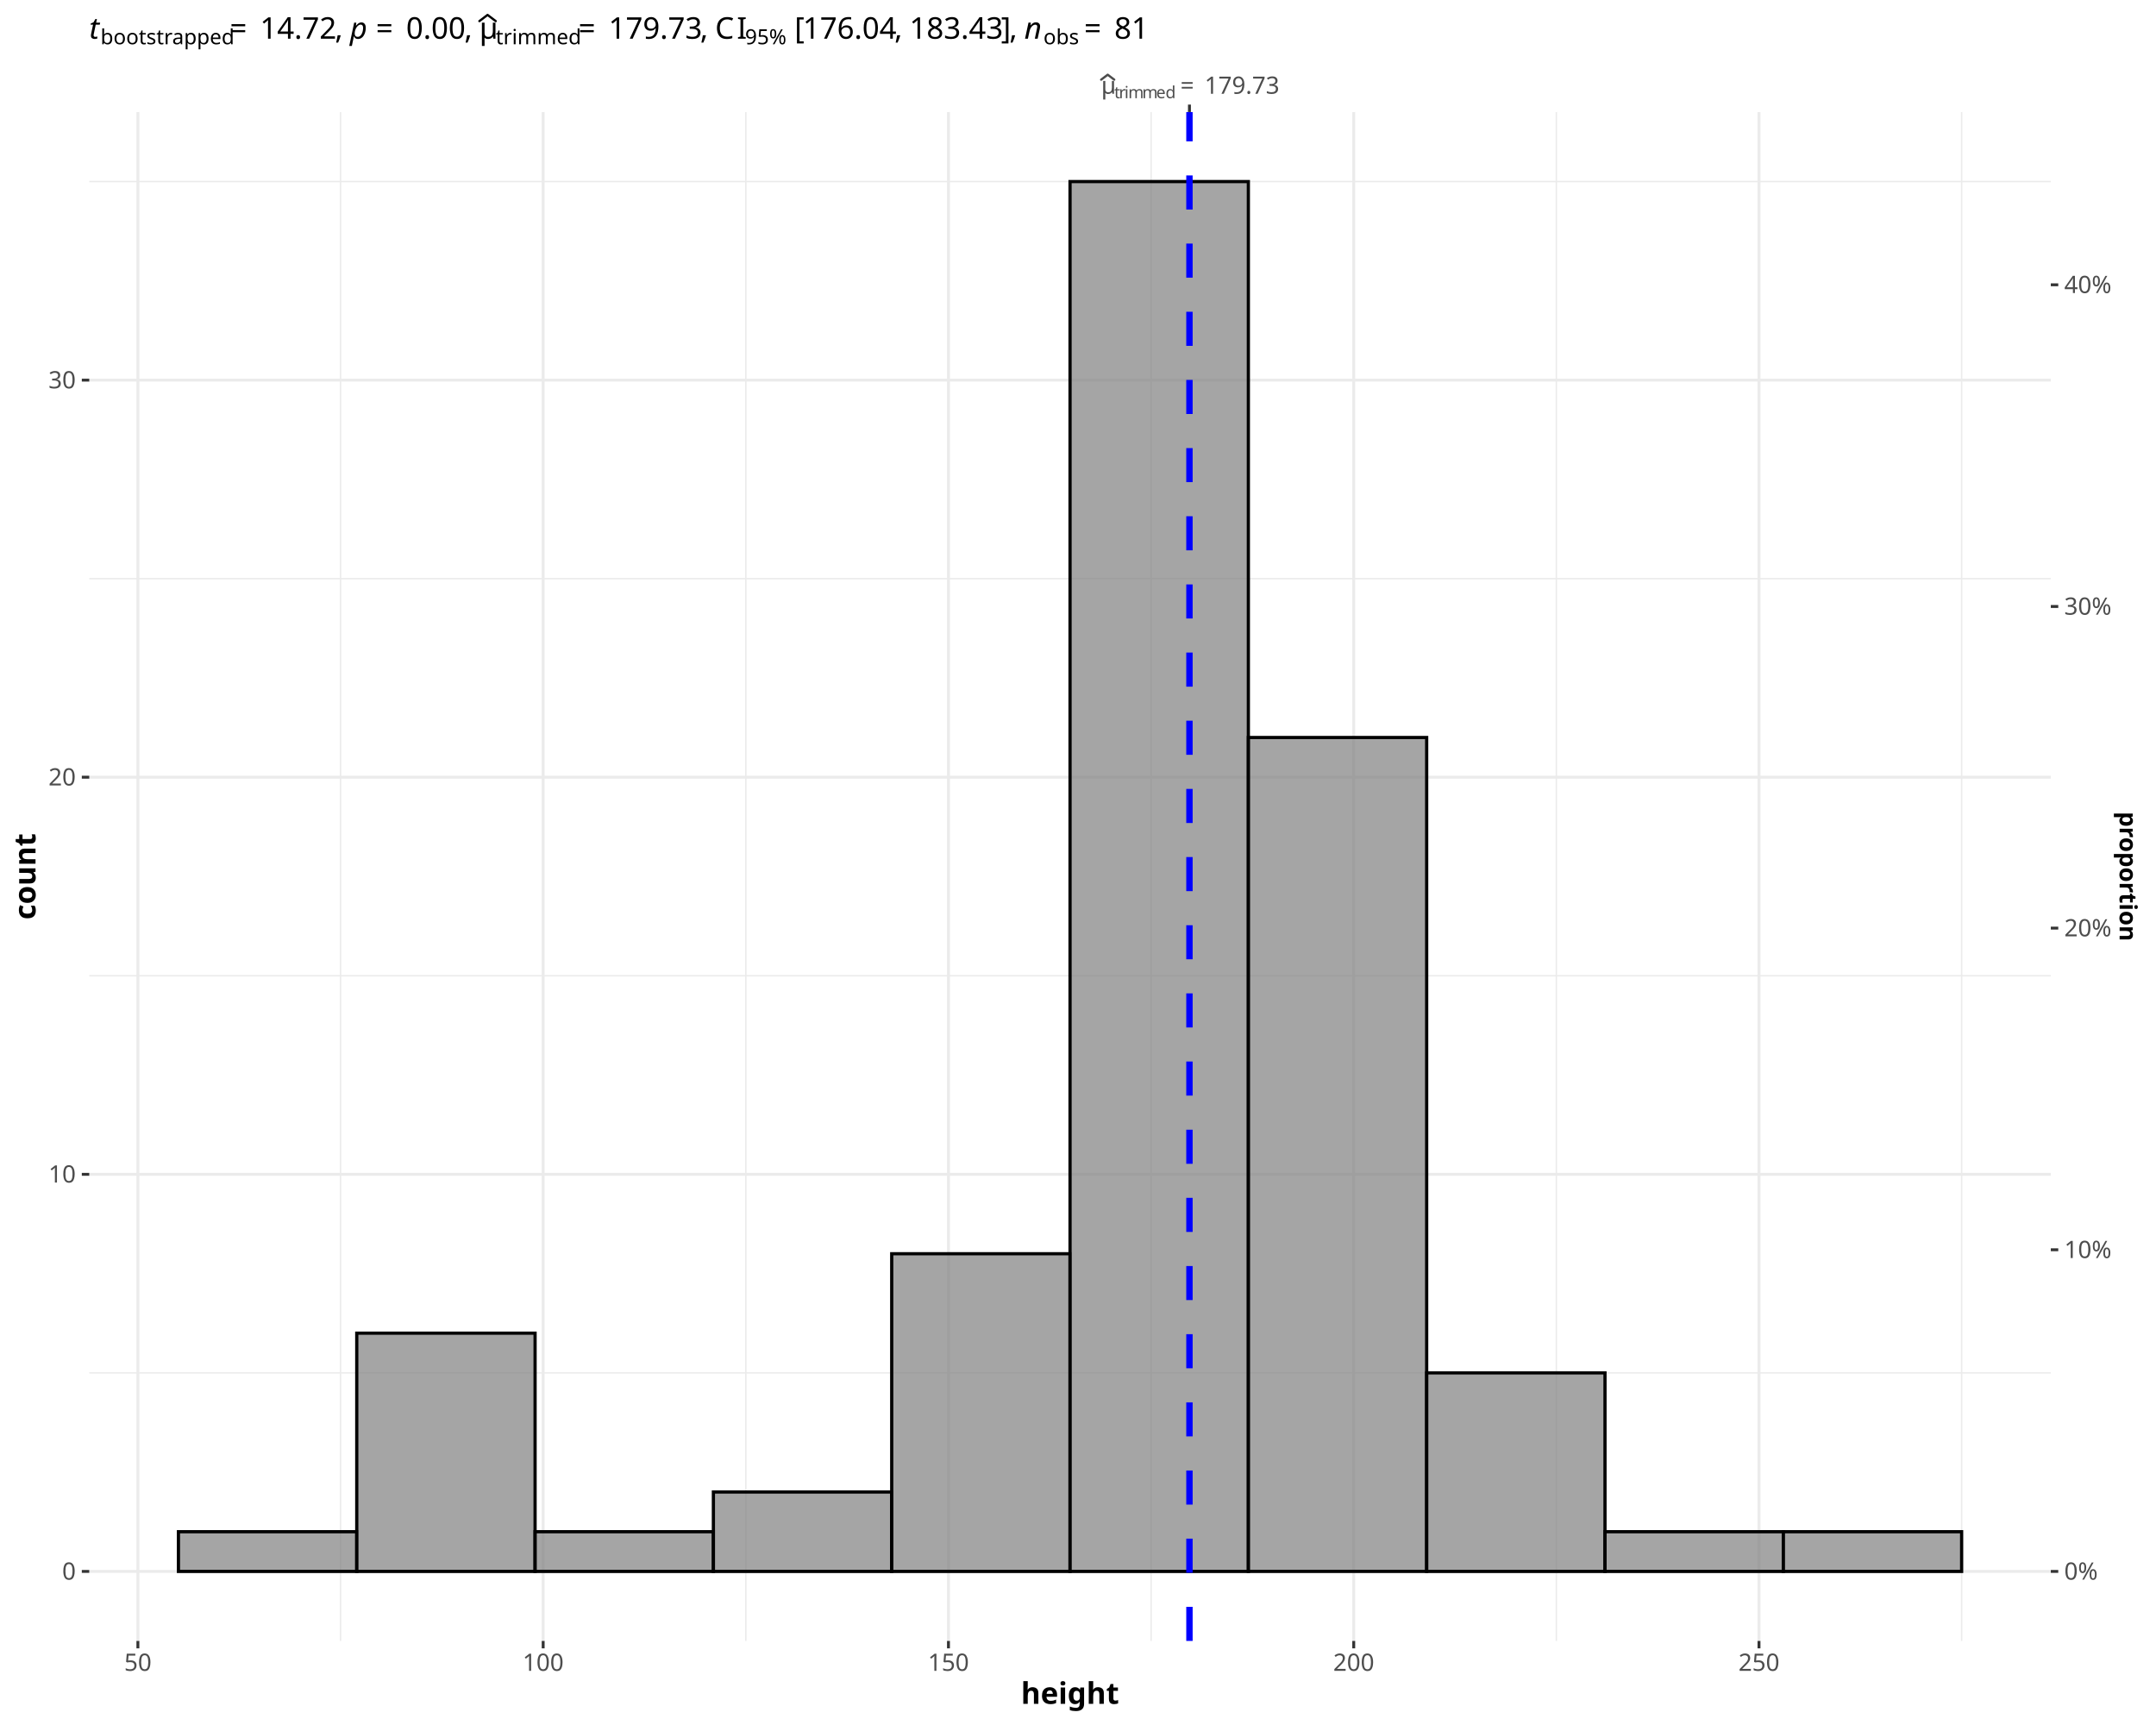
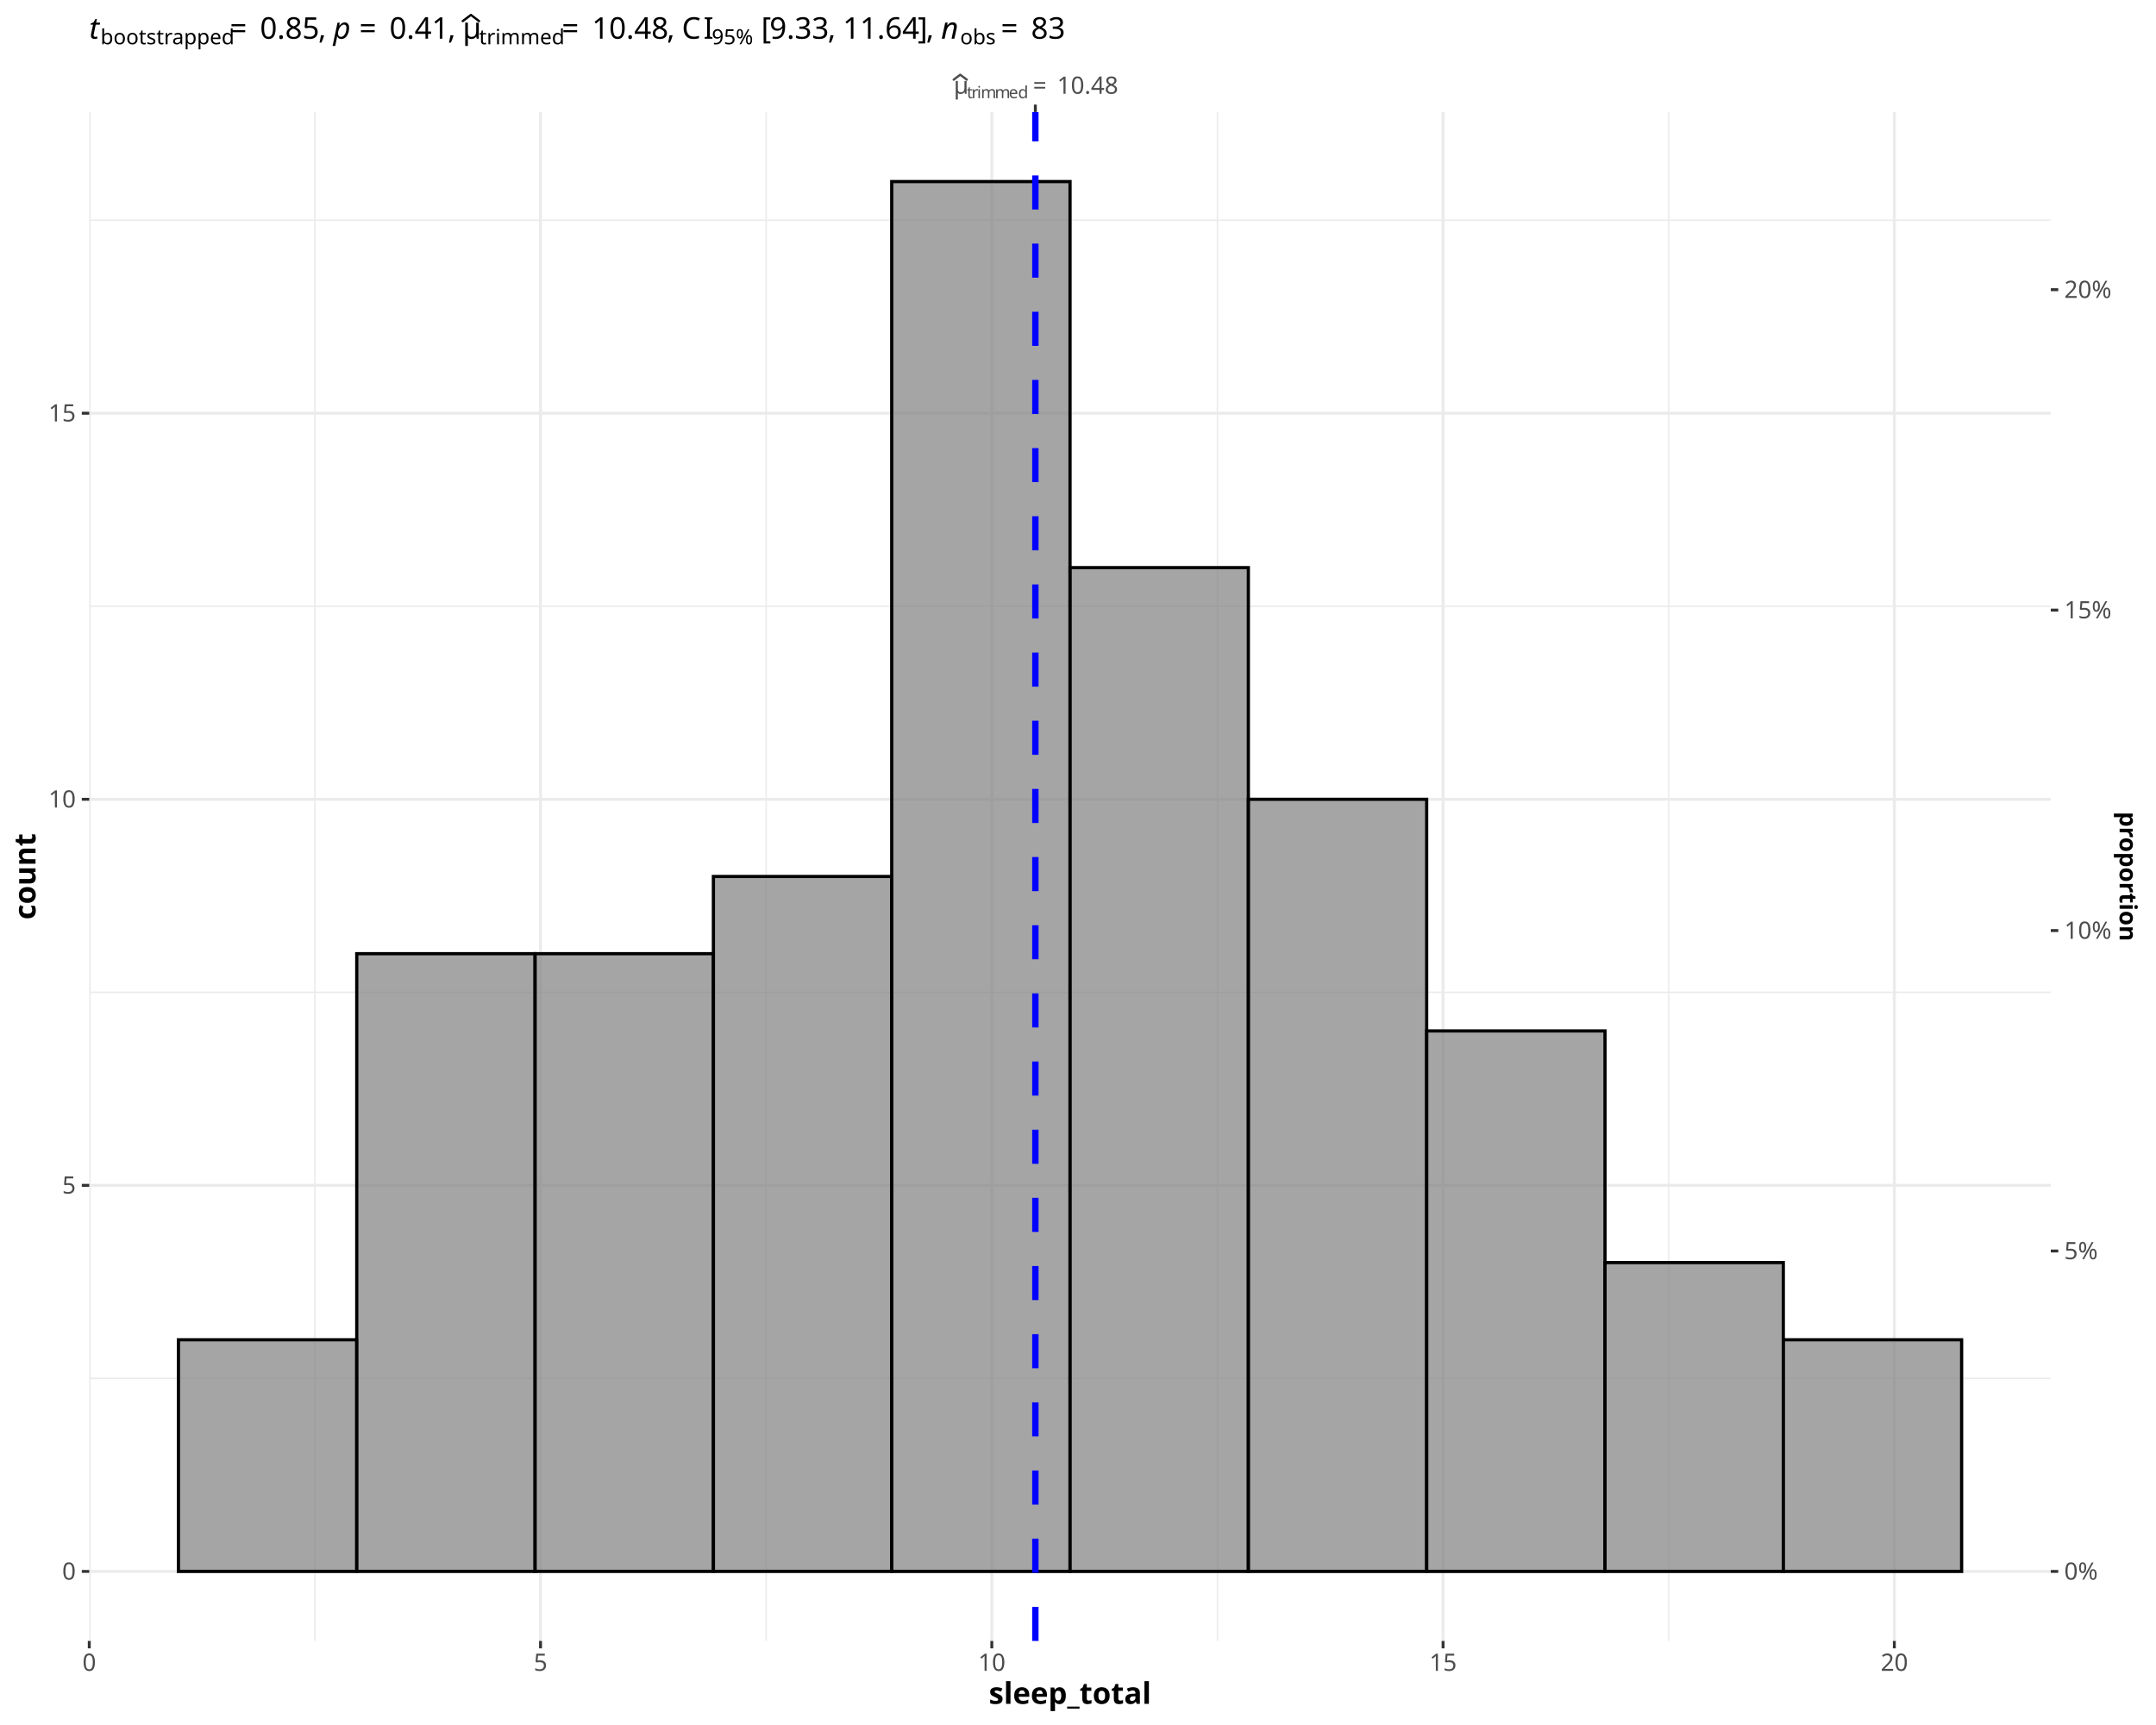
<svg xmlns="http://www.w3.org/2000/svg" class="svglite" data-engine-version="2.0" width="720.00pt" height="576.00pt" viewBox="0 0 720.00 576.00">
  <defs>
    <style type="text/css">
    .svglite line, .svglite polyline, .svglite polygon, .svglite path, .svglite rect, .svglite circle {
      fill: none;
      stroke: #000000;
      stroke-linecap: round;
      stroke-linejoin: round;
      stroke-miterlimit: 10.00;
    }
  </style>
  </defs>
  <rect width="100%" height="100%" style="stroke: none; fill: #FFFFFF;" />
  <defs>
    <clipPath id="cpMC4wMHw3MjAuMDB8MC4wMHw1NzYuMDA=">
      <rect x="0.00" y="0.00" width="720.00" height="576.00" />
    </clipPath>
  </defs>
  <g clip-path="url(#cpMC4wMHw3MjAuMDB8MC4wMHw1NzYuMDA=)">
    <rect x="0" y="0.00" width="720.00" height="576.00" style="stroke-width: 0.97; stroke: #FFFFFF; fill: #FFFFFF;" />
  </g>
  <defs>
    <clipPath id="cpMjkuODF8Njg0Ljg3fDM3LjQyfDU0Ny45Mg==">
      <rect x="29.81" y="37.42" width="655.05" height="510.50" />
    </clipPath>
  </defs>
  <g clip-path="url(#cpMjkuODF8Njg0Ljg3fDM3LjQyfDU0Ny45Mg==)">
    <rect x="29.81" y="37.42" width="655.05" height="510.50" style="stroke-width: 0.97; stroke: none; fill: #FFFFFF;" />
-     <polyline points="29.81,458.42 684.87,458.42 " style="stroke-width: 0.48; stroke: #EBEBEB; stroke-linecap: butt;" />
-     <polyline points="29.81,325.82 684.87,325.82 " style="stroke-width: 0.48; stroke: #EBEBEB; stroke-linecap: butt;" />
-     <polyline points="29.81,193.22 684.87,193.22 " style="stroke-width: 0.48; stroke: #EBEBEB; stroke-linecap: butt;" />
-     <polyline points="29.81,60.63 684.87,60.63 " style="stroke-width: 0.48; stroke: #EBEBEB; stroke-linecap: butt;" />
-     <polyline points="113.72,547.92 113.72,37.42 " style="stroke-width: 0.48; stroke: #EBEBEB; stroke-linecap: butt;" />
-     <polyline points="249.07,547.92 249.07,37.42 " style="stroke-width: 0.48; stroke: #EBEBEB; stroke-linecap: butt;" />
-     <polyline points="384.41,547.92 384.41,37.42 " style="stroke-width: 0.48; stroke: #EBEBEB; stroke-linecap: butt;" />
-     <polyline points="519.75,547.92 519.75,37.42 " style="stroke-width: 0.48; stroke: #EBEBEB; stroke-linecap: butt;" />
-     <polyline points="655.09,547.92 655.09,37.42 " style="stroke-width: 0.48; stroke: #EBEBEB; stroke-linecap: butt;" />
+     <polyline points="29.81,460.26 684.87,460.26 " style="stroke-width: 0.48; stroke: #EBEBEB; stroke-linecap: butt;" />
+     <polyline points="29.81,331.35 684.87,331.35 " style="stroke-width: 0.48; stroke: #EBEBEB; stroke-linecap: butt;" />
+     <polyline points="29.81,202.43 684.87,202.43 " style="stroke-width: 0.48; stroke: #EBEBEB; stroke-linecap: butt;" />
+     <polyline points="29.81,73.52 684.87,73.52 " style="stroke-width: 0.48; stroke: #EBEBEB; stroke-linecap: butt;" />
+     <polyline points="105.16,547.92 105.16,37.42 " style="stroke-width: 0.48; stroke: #EBEBEB; stroke-linecap: butt;" />
+     <polyline points="255.87,547.92 255.87,37.42 " style="stroke-width: 0.48; stroke: #EBEBEB; stroke-linecap: butt;" />
+     <polyline points="406.57,547.92 406.57,37.42 " style="stroke-width: 0.48; stroke: #EBEBEB; stroke-linecap: butt;" />
+     <polyline points="557.27,547.92 557.27,37.42 " style="stroke-width: 0.48; stroke: #EBEBEB; stroke-linecap: butt;" />
    <polyline points="29.81,524.72 684.87,524.72 " style="stroke-width: 0.97; stroke: #EBEBEB; stroke-linecap: butt;" />
-     <polyline points="29.81,392.12 684.87,392.12 " style="stroke-width: 0.97; stroke: #EBEBEB; stroke-linecap: butt;" />
-     <polyline points="29.81,259.52 684.87,259.52 " style="stroke-width: 0.97; stroke: #EBEBEB; stroke-linecap: butt;" />
-     <polyline points="29.81,126.93 684.87,126.93 " style="stroke-width: 0.97; stroke: #EBEBEB; stroke-linecap: butt;" />
-     <polyline points="46.05,547.92 46.05,37.42 " style="stroke-width: 0.97; stroke: #EBEBEB; stroke-linecap: butt;" />
-     <polyline points="181.39,547.92 181.39,37.42 " style="stroke-width: 0.97; stroke: #EBEBEB; stroke-linecap: butt;" />
-     <polyline points="316.74,547.92 316.74,37.42 " style="stroke-width: 0.97; stroke: #EBEBEB; stroke-linecap: butt;" />
-     <polyline points="452.08,547.92 452.08,37.42 " style="stroke-width: 0.97; stroke: #EBEBEB; stroke-linecap: butt;" />
-     <polyline points="587.42,547.92 587.42,37.42 " style="stroke-width: 0.97; stroke: #EBEBEB; stroke-linecap: butt;" />
-     <rect x="59.59" y="511.46" width="59.55" height="13.26" style="stroke-width: 1.07; stroke-linecap: butt; stroke-linejoin: miter; fill: #7F7F7F; fill-opacity: 0.70;" />
-     <rect x="119.14" y="445.16" width="59.55" height="79.56" style="stroke-width: 1.07; stroke-linecap: butt; stroke-linejoin: miter; fill: #7F7F7F; fill-opacity: 0.70;" />
-     <rect x="178.69" y="511.46" width="59.55" height="13.26" style="stroke-width: 1.07; stroke-linecap: butt; stroke-linejoin: miter; fill: #7F7F7F; fill-opacity: 0.70;" />
-     <rect x="238.24" y="498.20" width="59.55" height="26.52" style="stroke-width: 1.07; stroke-linecap: butt; stroke-linejoin: miter; fill: #7F7F7F; fill-opacity: 0.70;" />
-     <rect x="297.79" y="418.64" width="59.55" height="106.08" style="stroke-width: 1.07; stroke-linecap: butt; stroke-linejoin: miter; fill: #7F7F7F; fill-opacity: 0.70;" />
-     <rect x="357.34" y="60.63" width="59.55" height="464.09" style="stroke-width: 1.07; stroke-linecap: butt; stroke-linejoin: miter; fill: #7F7F7F; fill-opacity: 0.70;" />
-     <rect x="416.89" y="246.26" width="59.55" height="278.45" style="stroke-width: 1.07; stroke-linecap: butt; stroke-linejoin: miter; fill: #7F7F7F; fill-opacity: 0.70;" />
-     <rect x="476.44" y="458.42" width="59.55" height="66.30" style="stroke-width: 1.07; stroke-linecap: butt; stroke-linejoin: miter; fill: #7F7F7F; fill-opacity: 0.70;" />
-     <rect x="535.99" y="511.46" width="59.55" height="13.26" style="stroke-width: 1.07; stroke-linecap: butt; stroke-linejoin: miter; fill: #7F7F7F; fill-opacity: 0.70;" />
-     <rect x="595.54" y="511.46" width="59.55" height="13.26" style="stroke-width: 1.07; stroke-linecap: butt; stroke-linejoin: miter; fill: #7F7F7F; fill-opacity: 0.70;" />
-     <line x1="397.22" y1="547.92" x2="397.22" y2="37.42" style="stroke-width: 2.13; stroke: #0000FF; stroke-dasharray: 11.38,11.38; stroke-linecap: butt;" />
+     <polyline points="29.81,395.80 684.87,395.80 " style="stroke-width: 0.97; stroke: #EBEBEB; stroke-linecap: butt;" />
+     <polyline points="29.81,266.89 684.87,266.89 " style="stroke-width: 0.97; stroke: #EBEBEB; stroke-linecap: butt;" />
+     <polyline points="29.81,137.98 684.87,137.98 " style="stroke-width: 0.97; stroke: #EBEBEB; stroke-linecap: butt;" />
+     <polyline points="29.81,547.92 29.81,37.42 " style="stroke-width: 0.97; stroke: #EBEBEB; stroke-linecap: butt;" />
+     <polyline points="180.51,547.92 180.51,37.42 " style="stroke-width: 0.97; stroke: #EBEBEB; stroke-linecap: butt;" />
+     <polyline points="331.22,547.92 331.22,37.42 " style="stroke-width: 0.97; stroke: #EBEBEB; stroke-linecap: butt;" />
+     <polyline points="481.92,547.92 481.92,37.42 " style="stroke-width: 0.97; stroke: #EBEBEB; stroke-linecap: butt;" />
+     <polyline points="632.62,547.92 632.62,37.42 " style="stroke-width: 0.97; stroke: #EBEBEB; stroke-linecap: butt;" />
+     <rect x="59.59" y="447.37" width="59.55" height="77.35" style="stroke-width: 1.07; stroke-linecap: butt; stroke-linejoin: miter; fill: #7F7F7F; fill-opacity: 0.70;" />
+     <rect x="119.14" y="318.45" width="59.55" height="206.26" style="stroke-width: 1.07; stroke-linecap: butt; stroke-linejoin: miter; fill: #7F7F7F; fill-opacity: 0.70;" />
+     <rect x="178.69" y="318.45" width="59.55" height="206.26" style="stroke-width: 1.07; stroke-linecap: butt; stroke-linejoin: miter; fill: #7F7F7F; fill-opacity: 0.70;" />
+     <rect x="238.24" y="292.67" width="59.55" height="232.04" style="stroke-width: 1.07; stroke-linecap: butt; stroke-linejoin: miter; fill: #7F7F7F; fill-opacity: 0.70;" />
+     <rect x="297.79" y="60.63" width="59.55" height="464.09" style="stroke-width: 1.07; stroke-linecap: butt; stroke-linejoin: miter; fill: #7F7F7F; fill-opacity: 0.70;" />
+     <rect x="357.34" y="189.54" width="59.55" height="335.18" style="stroke-width: 1.07; stroke-linecap: butt; stroke-linejoin: miter; fill: #7F7F7F; fill-opacity: 0.70;" />
+     <rect x="416.89" y="266.89" width="59.55" height="257.83" style="stroke-width: 1.07; stroke-linecap: butt; stroke-linejoin: miter; fill: #7F7F7F; fill-opacity: 0.70;" />
+     <rect x="476.44" y="344.24" width="59.55" height="180.48" style="stroke-width: 1.07; stroke-linecap: butt; stroke-linejoin: miter; fill: #7F7F7F; fill-opacity: 0.70;" />
+     <rect x="535.99" y="421.59" width="59.55" height="103.13" style="stroke-width: 1.07; stroke-linecap: butt; stroke-linejoin: miter; fill: #7F7F7F; fill-opacity: 0.70;" />
+     <rect x="595.54" y="447.37" width="59.55" height="77.35" style="stroke-width: 1.07; stroke-linecap: butt; stroke-linejoin: miter; fill: #7F7F7F; fill-opacity: 0.70;" />
+     <line x1="345.76" y1="547.92" x2="345.76" y2="37.42" style="stroke-width: 2.13; stroke: #0000FF; stroke-dasharray: 11.38,11.38; stroke-linecap: butt;" />
  </g>
  <g clip-path="url(#cpMC4wMHw3MjAuMDB8MC4wMHw1NzYuMDA=)">
-     <text x="367.73" y="31.31" style="font-size: 8.00px; fill: #4D4D4D; font-family: sans;" textLength="4.37px" lengthAdjust="spacingAndGlyphs">μ</text>
-     <polyline points="367.73,26.60 369.92,24.95 372.10,26.60 " style="stroke-width: 0.75; stroke: #4D4D4D;" />
-     <text x="372.10" y="32.79" style="font-size: 5.60px; fill: #4D4D4D; font-family: sans;" textLength="1.56px" lengthAdjust="spacingAndGlyphs">t</text>
-     <text x="373.66" y="32.79" style="font-size: 5.60px; fill: #4D4D4D; font-family: sans;" textLength="1.86px" lengthAdjust="spacingAndGlyphs">r</text>
-     <text x="375.52" y="32.79" style="font-size: 5.60px; fill: #4D4D4D; font-family: sans;" textLength="1.24px" lengthAdjust="spacingAndGlyphs">i</text>
-     <text x="376.77" y="32.79" style="font-size: 5.60px; fill: #4D4D4D; font-family: sans;" textLength="4.67px" lengthAdjust="spacingAndGlyphs">m</text>
-     <text x="381.43" y="32.79" style="font-size: 5.60px; fill: #4D4D4D; font-family: sans;" textLength="4.67px" lengthAdjust="spacingAndGlyphs">m</text>
-     <text x="386.10" y="32.79" style="font-size: 5.60px; fill: #4D4D4D; font-family: sans;" textLength="3.11px" lengthAdjust="spacingAndGlyphs">e</text>
-     <text x="389.22" y="32.79" style="font-size: 5.60px; fill: #4D4D4D; font-family: sans;" textLength="3.11px" lengthAdjust="spacingAndGlyphs">d</text>
-     <text x="394.18" y="31.31" style="font-size: 8.00px; fill: #4D4D4D; font-family: sans;" textLength="6.21px" lengthAdjust="spacingAndGlyphs">=</text>
-     <text x="402.25" y="31.31" style="font-size: 8.00px; fill: #4D4D4D; font-family: sans;" textLength="24.47px" lengthAdjust="spacingAndGlyphs">179.73</text>
-     <polyline points="397.22,37.42 397.22,34.93 " style="stroke-width: 0.97; stroke: #333333; stroke-linecap: butt;" />
+     <text x="318.49" y="31.31" style="font-size: 8.00px; fill: #4D4D4D; font-family: sans;" textLength="4.37px" lengthAdjust="spacingAndGlyphs">μ</text>
+     <polyline points="318.49,26.60 320.67,24.95 322.86,26.60 " style="stroke-width: 0.75; stroke: #4D4D4D;" />
+     <text x="322.86" y="32.79" style="font-size: 5.60px; fill: #4D4D4D; font-family: sans;" textLength="1.56px" lengthAdjust="spacingAndGlyphs">t</text>
+     <text x="324.42" y="32.79" style="font-size: 5.60px; fill: #4D4D4D; font-family: sans;" textLength="1.86px" lengthAdjust="spacingAndGlyphs">r</text>
+     <text x="326.28" y="32.79" style="font-size: 5.60px; fill: #4D4D4D; font-family: sans;" textLength="1.24px" lengthAdjust="spacingAndGlyphs">i</text>
+     <text x="327.52" y="32.79" style="font-size: 5.60px; fill: #4D4D4D; font-family: sans;" textLength="4.67px" lengthAdjust="spacingAndGlyphs">m</text>
+     <text x="332.19" y="32.79" style="font-size: 5.60px; fill: #4D4D4D; font-family: sans;" textLength="4.67px" lengthAdjust="spacingAndGlyphs">m</text>
+     <text x="336.86" y="32.79" style="font-size: 5.60px; fill: #4D4D4D; font-family: sans;" textLength="3.11px" lengthAdjust="spacingAndGlyphs">e</text>
+     <text x="339.97" y="32.79" style="font-size: 5.60px; fill: #4D4D4D; font-family: sans;" textLength="3.11px" lengthAdjust="spacingAndGlyphs">d</text>
+     <text x="344.94" y="31.31" style="font-size: 8.00px; fill: #4D4D4D; font-family: sans;" textLength="6.21px" lengthAdjust="spacingAndGlyphs">=</text>
+     <text x="353.00" y="31.31" style="font-size: 8.00px; fill: #4D4D4D; font-family: sans;" textLength="20.02px" lengthAdjust="spacingAndGlyphs">10.48</text>
+     <polyline points="345.76,37.42 345.76,34.93 " style="stroke-width: 0.97; stroke: #333333; stroke-linecap: butt;" />
    <text x="25.33" y="527.47" text-anchor="end" style="font-size: 8.00px; fill: #4D4D4D; font-family: sans;" textLength="4.45px" lengthAdjust="spacingAndGlyphs">0</text>
-     <text x="25.33" y="394.87" text-anchor="end" style="font-size: 8.00px; fill: #4D4D4D; font-family: sans;" textLength="8.90px" lengthAdjust="spacingAndGlyphs">10</text>
-     <text x="25.33" y="262.28" text-anchor="end" style="font-size: 8.00px; fill: #4D4D4D; font-family: sans;" textLength="8.90px" lengthAdjust="spacingAndGlyphs">20</text>
-     <text x="25.33" y="129.68" text-anchor="end" style="font-size: 8.00px; fill: #4D4D4D; font-family: sans;" textLength="8.90px" lengthAdjust="spacingAndGlyphs">30</text>
+     <text x="25.33" y="398.56" text-anchor="end" style="font-size: 8.00px; fill: #4D4D4D; font-family: sans;" textLength="4.45px" lengthAdjust="spacingAndGlyphs">5</text>
+     <text x="25.33" y="269.64" text-anchor="end" style="font-size: 8.00px; fill: #4D4D4D; font-family: sans;" textLength="8.90px" lengthAdjust="spacingAndGlyphs">10</text>
+     <text x="25.33" y="140.73" text-anchor="end" style="font-size: 8.00px; fill: #4D4D4D; font-family: sans;" textLength="8.90px" lengthAdjust="spacingAndGlyphs">15</text>
    <polyline points="27.32,524.72 29.81,524.72 " style="stroke-width: 0.97; stroke: #333333; stroke-linecap: butt;" />
-     <polyline points="27.32,392.12 29.81,392.12 " style="stroke-width: 0.97; stroke: #333333; stroke-linecap: butt;" />
-     <polyline points="27.32,259.52 29.81,259.52 " style="stroke-width: 0.97; stroke: #333333; stroke-linecap: butt;" />
-     <polyline points="27.32,126.93 29.81,126.93 " style="stroke-width: 0.97; stroke: #333333; stroke-linecap: butt;" />
+     <polyline points="27.32,395.80 29.81,395.80 " style="stroke-width: 0.97; stroke: #333333; stroke-linecap: butt;" />
+     <polyline points="27.32,266.89 29.81,266.89 " style="stroke-width: 0.97; stroke: #333333; stroke-linecap: butt;" />
+     <polyline points="27.32,137.98 29.81,137.98 " style="stroke-width: 0.97; stroke: #333333; stroke-linecap: butt;" />
    <polyline points="684.87,524.72 687.36,524.72 " style="stroke-width: 0.97; stroke: #333333; stroke-linecap: butt;" />
-     <polyline points="684.87,417.31 687.36,417.31 " style="stroke-width: 0.97; stroke: #333333; stroke-linecap: butt;" />
-     <polyline points="684.87,309.91 687.36,309.91 " style="stroke-width: 0.97; stroke: #333333; stroke-linecap: butt;" />
-     <polyline points="684.87,202.51 687.36,202.51 " style="stroke-width: 0.97; stroke: #333333; stroke-linecap: butt;" />
-     <polyline points="684.87,95.10 687.36,95.10 " style="stroke-width: 0.97; stroke: #333333; stroke-linecap: butt;" />
+     <polyline points="684.87,417.72 687.36,417.72 " style="stroke-width: 0.97; stroke: #333333; stroke-linecap: butt;" />
+     <polyline points="684.87,310.72 687.36,310.72 " style="stroke-width: 0.97; stroke: #333333; stroke-linecap: butt;" />
+     <polyline points="684.87,203.72 687.36,203.72 " style="stroke-width: 0.97; stroke: #333333; stroke-linecap: butt;" />
+     <polyline points="684.87,96.72 687.36,96.72 " style="stroke-width: 0.97; stroke: #333333; stroke-linecap: butt;" />
    <text x="689.35" y="527.47" style="font-size: 8.00px; fill: #4D4D4D; font-family: sans;" textLength="11.56px" lengthAdjust="spacingAndGlyphs">0%</text>
-     <text x="689.35" y="420.07" style="font-size: 8.00px; fill: #4D4D4D; font-family: sans;" textLength="16.01px" lengthAdjust="spacingAndGlyphs">10%</text>
-     <text x="689.35" y="312.66" style="font-size: 8.00px; fill: #4D4D4D; font-family: sans;" textLength="16.01px" lengthAdjust="spacingAndGlyphs">20%</text>
-     <text x="689.35" y="205.26" style="font-size: 8.00px; fill: #4D4D4D; font-family: sans;" textLength="16.01px" lengthAdjust="spacingAndGlyphs">30%</text>
-     <text x="689.35" y="97.85" style="font-size: 8.00px; fill: #4D4D4D; font-family: sans;" textLength="16.01px" lengthAdjust="spacingAndGlyphs">40%</text>
-     <polyline points="46.05,550.41 46.05,547.92 " style="stroke-width: 0.97; stroke: #333333; stroke-linecap: butt;" />
-     <polyline points="181.39,550.41 181.39,547.92 " style="stroke-width: 0.97; stroke: #333333; stroke-linecap: butt;" />
-     <polyline points="316.74,550.41 316.74,547.92 " style="stroke-width: 0.97; stroke: #333333; stroke-linecap: butt;" />
-     <polyline points="452.08,550.41 452.08,547.92 " style="stroke-width: 0.97; stroke: #333333; stroke-linecap: butt;" />
-     <polyline points="587.42,550.41 587.42,547.92 " style="stroke-width: 0.97; stroke: #333333; stroke-linecap: butt;" />
-     <text x="46.05" y="557.91" text-anchor="middle" style="font-size: 8.00px; fill: #4D4D4D; font-family: sans;" textLength="8.90px" lengthAdjust="spacingAndGlyphs">50</text>
-     <text x="181.39" y="557.91" text-anchor="middle" style="font-size: 8.00px; fill: #4D4D4D; font-family: sans;" textLength="13.35px" lengthAdjust="spacingAndGlyphs">100</text>
-     <text x="316.74" y="557.91" text-anchor="middle" style="font-size: 8.00px; fill: #4D4D4D; font-family: sans;" textLength="13.35px" lengthAdjust="spacingAndGlyphs">150</text>
-     <text x="452.08" y="557.91" text-anchor="middle" style="font-size: 8.00px; fill: #4D4D4D; font-family: sans;" textLength="13.35px" lengthAdjust="spacingAndGlyphs">200</text>
-     <text x="587.42" y="557.91" text-anchor="middle" style="font-size: 8.00px; fill: #4D4D4D; font-family: sans;" textLength="13.35px" lengthAdjust="spacingAndGlyphs">250</text>
-     <text x="357.34" y="568.94" text-anchor="middle" style="font-size: 10.00px; font-weight: bold; font-family: sans;" textLength="27.25px" lengthAdjust="spacingAndGlyphs">height</text>
+     <text x="689.35" y="420.47" style="font-size: 8.00px; fill: #4D4D4D; font-family: sans;" textLength="11.56px" lengthAdjust="spacingAndGlyphs">5%</text>
+     <text x="689.35" y="313.47" style="font-size: 8.00px; fill: #4D4D4D; font-family: sans;" textLength="16.01px" lengthAdjust="spacingAndGlyphs">10%</text>
+     <text x="689.35" y="206.47" style="font-size: 8.00px; fill: #4D4D4D; font-family: sans;" textLength="16.01px" lengthAdjust="spacingAndGlyphs">15%</text>
+     <text x="689.35" y="99.48" style="font-size: 8.00px; fill: #4D4D4D; font-family: sans;" textLength="16.01px" lengthAdjust="spacingAndGlyphs">20%</text>
+     <polyline points="29.81,550.41 29.81,547.92 " style="stroke-width: 0.97; stroke: #333333; stroke-linecap: butt;" />
+     <polyline points="180.51,550.41 180.51,547.92 " style="stroke-width: 0.97; stroke: #333333; stroke-linecap: butt;" />
+     <polyline points="331.22,550.41 331.22,547.92 " style="stroke-width: 0.97; stroke: #333333; stroke-linecap: butt;" />
+     <polyline points="481.92,550.41 481.92,547.92 " style="stroke-width: 0.97; stroke: #333333; stroke-linecap: butt;" />
+     <polyline points="632.62,550.41 632.62,547.92 " style="stroke-width: 0.97; stroke: #333333; stroke-linecap: butt;" />
+     <text x="29.81" y="557.91" text-anchor="middle" style="font-size: 8.00px; fill: #4D4D4D; font-family: sans;" textLength="4.45px" lengthAdjust="spacingAndGlyphs">0</text>
+     <text x="180.51" y="557.91" text-anchor="middle" style="font-size: 8.00px; fill: #4D4D4D; font-family: sans;" textLength="4.45px" lengthAdjust="spacingAndGlyphs">5</text>
+     <text x="331.22" y="557.91" text-anchor="middle" style="font-size: 8.00px; fill: #4D4D4D; font-family: sans;" textLength="8.90px" lengthAdjust="spacingAndGlyphs">10</text>
+     <text x="481.92" y="557.91" text-anchor="middle" style="font-size: 8.00px; fill: #4D4D4D; font-family: sans;" textLength="8.90px" lengthAdjust="spacingAndGlyphs">15</text>
+     <text x="632.62" y="557.91" text-anchor="middle" style="font-size: 8.00px; fill: #4D4D4D; font-family: sans;" textLength="8.90px" lengthAdjust="spacingAndGlyphs">20</text>
+     <text x="357.34" y="568.94" text-anchor="middle" style="font-size: 10.00px; font-weight: bold; font-family: sans;" textLength="48.37px" lengthAdjust="spacingAndGlyphs">sleep_total</text>
    <text transform="translate(11.86,292.67) rotate(-90)" text-anchor="middle" style="font-size: 10.00px; font-weight: bold; font-family: sans;" textLength="24.47px" lengthAdjust="spacingAndGlyphs">count</text>
    <text transform="translate(707.85,292.67) rotate(90)" text-anchor="middle" style="font-size: 8.00px; font-weight: bold; font-family: sans;" textLength="36.02px" lengthAdjust="spacingAndGlyphs">proportion</text>
    <text x="29.81" y="12.93" style="font-size: 10.00px; font-style: italic; font-family: sans;" textLength="2.78px" lengthAdjust="spacingAndGlyphs">t</text>
    <text x="33.56" y="14.78" style="font-size: 7.00px; font-family: sans;" textLength="40.87px" lengthAdjust="spacingAndGlyphs">bootstrapped</text>
    <text x="76.75" y="12.93" style="font-size: 10.00px; font-family: sans;" textLength="7.76px" lengthAdjust="spacingAndGlyphs">=</text>
-     <text x="86.82" y="12.93" style="font-size: 10.00px; font-family: sans;" textLength="25.03px" lengthAdjust="spacingAndGlyphs">14.72</text>
-     <text x="111.85" y="12.93" style="font-size: 10.00px; font-family: sans;" textLength="2.50px" lengthAdjust="spacingAndGlyphs">,</text>
-     <text x="114.35" y="12.93" style="font-size: 10.00px; font-family: sans;" textLength="2.50px" lengthAdjust="spacingAndGlyphs"> </text>
-     <text x="116.85" y="12.93" style="font-size: 10.00px; font-style: italic; font-family: sans;" textLength="5.56px" lengthAdjust="spacingAndGlyphs">p</text>
-     <text x="125.54" y="12.93" style="font-size: 10.00px; font-family: sans;" textLength="7.76px" lengthAdjust="spacingAndGlyphs">=</text>
-     <text x="135.62" y="12.93" style="font-size: 10.00px; font-family: sans;" textLength="19.46px" lengthAdjust="spacingAndGlyphs">0.00</text>
-     <text x="155.08" y="12.93" style="font-size: 10.00px; font-family: sans;" textLength="2.50px" lengthAdjust="spacingAndGlyphs">,</text>
-     <text x="157.58" y="12.93" style="font-size: 10.00px; font-family: sans;" textLength="2.50px" lengthAdjust="spacingAndGlyphs"> </text>
-     <text x="160.09" y="12.93" style="font-size: 10.00px; font-family: sans;" textLength="5.47px" lengthAdjust="spacingAndGlyphs">μ</text>
-     <polyline points="160.09,7.05 162.82,4.98 165.55,7.05 " style="stroke-width: 0.75;" />
-     <text x="165.55" y="14.78" style="font-size: 7.00px; font-family: sans;" textLength="25.28px" lengthAdjust="spacingAndGlyphs">trimmed</text>
-     <text x="193.15" y="12.93" style="font-size: 10.00px; font-family: sans;" textLength="7.76px" lengthAdjust="spacingAndGlyphs">=</text>
-     <text x="203.23" y="12.93" style="font-size: 10.00px; font-family: sans;" textLength="30.59px" lengthAdjust="spacingAndGlyphs">179.73</text>
-     <text x="233.82" y="12.93" style="font-size: 10.00px; font-family: sans;" textLength="2.50px" lengthAdjust="spacingAndGlyphs">,</text>
-     <text x="236.32" y="12.93" style="font-size: 10.00px; font-family: sans;" textLength="2.50px" lengthAdjust="spacingAndGlyphs"> </text>
-     <text x="238.82" y="12.93" style="font-size: 10.00px; font-family: sans;" textLength="7.22px" lengthAdjust="spacingAndGlyphs">C</text>
-     <text x="246.05" y="12.93" style="font-size: 10.00px; font-family: sans;" textLength="2.78px" lengthAdjust="spacingAndGlyphs">I</text>
-     <text x="248.82" y="14.78" style="font-size: 7.00px; font-family: sans;" textLength="14.01px" lengthAdjust="spacingAndGlyphs">95%</text>
-     <text x="262.83" y="12.93" style="font-size: 10.00px; font-family: sans;" textLength="2.50px" lengthAdjust="spacingAndGlyphs"> </text>
-     <text x="265.34" y="12.93" style="font-size: 10.00px; font-family: sans;" textLength="2.78px" lengthAdjust="spacingAndGlyphs">[</text>
-     <text x="268.11" y="12.93" style="font-size: 10.00px; font-family: sans;" textLength="30.59px" lengthAdjust="spacingAndGlyphs">176.04</text>
-     <text x="298.70" y="12.93" style="font-size: 10.00px; font-family: sans;" textLength="2.50px" lengthAdjust="spacingAndGlyphs">,</text>
-     <text x="301.20" y="12.93" style="font-size: 10.00px; font-family: sans;" textLength="2.50px" lengthAdjust="spacingAndGlyphs"> </text>
-     <text x="303.71" y="12.93" style="font-size: 10.00px; font-family: sans;" textLength="30.59px" lengthAdjust="spacingAndGlyphs">183.43</text>
-     <text x="334.29" y="12.93" style="font-size: 10.00px; font-family: sans;" textLength="2.78px" lengthAdjust="spacingAndGlyphs">]</text>
-     <text x="337.07" y="12.93" style="font-size: 10.00px; font-family: sans;" textLength="2.50px" lengthAdjust="spacingAndGlyphs">,</text>
-     <text x="339.57" y="12.93" style="font-size: 10.00px; font-family: sans;" textLength="2.50px" lengthAdjust="spacingAndGlyphs"> </text>
-     <text x="342.08" y="12.93" style="font-size: 10.00px; font-style: italic; font-family: sans;" textLength="5.56px" lengthAdjust="spacingAndGlyphs">n</text>
-     <text x="348.45" y="14.78" style="font-size: 7.00px; font-family: sans;" textLength="11.29px" lengthAdjust="spacingAndGlyphs">obs</text>
-     <text x="362.05" y="12.93" style="font-size: 10.00px; font-family: sans;" textLength="7.76px" lengthAdjust="spacingAndGlyphs">=</text>
-     <text x="372.13" y="12.93" style="font-size: 10.00px; font-family: sans;" textLength="11.12px" lengthAdjust="spacingAndGlyphs">81</text>
+     <text x="86.82" y="12.93" style="font-size: 10.00px; font-family: sans;" textLength="19.46px" lengthAdjust="spacingAndGlyphs">0.85</text>
+     <text x="106.29" y="12.93" style="font-size: 10.00px; font-family: sans;" textLength="2.50px" lengthAdjust="spacingAndGlyphs">,</text>
+     <text x="108.79" y="12.93" style="font-size: 10.00px; font-family: sans;" textLength="2.50px" lengthAdjust="spacingAndGlyphs"> </text>
+     <text x="111.29" y="12.93" style="font-size: 10.00px; font-style: italic; font-family: sans;" textLength="5.56px" lengthAdjust="spacingAndGlyphs">p</text>
+     <text x="119.98" y="12.93" style="font-size: 10.00px; font-family: sans;" textLength="7.76px" lengthAdjust="spacingAndGlyphs">=</text>
+     <text x="130.06" y="12.93" style="font-size: 10.00px; font-family: sans;" textLength="19.46px" lengthAdjust="spacingAndGlyphs">0.41</text>
+     <text x="149.52" y="12.93" style="font-size: 10.00px; font-family: sans;" textLength="2.50px" lengthAdjust="spacingAndGlyphs">,</text>
+     <text x="152.02" y="12.93" style="font-size: 10.00px; font-family: sans;" textLength="2.50px" lengthAdjust="spacingAndGlyphs"> </text>
+     <text x="154.52" y="12.93" style="font-size: 10.00px; font-family: sans;" textLength="5.47px" lengthAdjust="spacingAndGlyphs">μ</text>
+     <polyline points="154.52,7.05 157.26,4.98 159.99,7.05 " style="stroke-width: 0.75;" />
+     <text x="159.99" y="14.78" style="font-size: 7.00px; font-family: sans;" textLength="25.28px" lengthAdjust="spacingAndGlyphs">trimmed</text>
+     <text x="187.59" y="12.93" style="font-size: 10.00px; font-family: sans;" textLength="7.76px" lengthAdjust="spacingAndGlyphs">=</text>
+     <text x="197.67" y="12.93" style="font-size: 10.00px; font-family: sans;" textLength="25.03px" lengthAdjust="spacingAndGlyphs">10.48</text>
+     <text x="222.69" y="12.93" style="font-size: 10.00px; font-family: sans;" textLength="2.50px" lengthAdjust="spacingAndGlyphs">,</text>
+     <text x="225.20" y="12.93" style="font-size: 10.00px; font-family: sans;" textLength="2.50px" lengthAdjust="spacingAndGlyphs"> </text>
+     <text x="227.70" y="12.93" style="font-size: 10.00px; font-family: sans;" textLength="7.22px" lengthAdjust="spacingAndGlyphs">C</text>
+     <text x="234.92" y="12.93" style="font-size: 10.00px; font-family: sans;" textLength="2.78px" lengthAdjust="spacingAndGlyphs">I</text>
+     <text x="237.70" y="14.78" style="font-size: 7.00px; font-family: sans;" textLength="14.01px" lengthAdjust="spacingAndGlyphs">95%</text>
+     <text x="251.71" y="12.93" style="font-size: 10.00px; font-family: sans;" textLength="2.50px" lengthAdjust="spacingAndGlyphs"> </text>
+     <text x="254.21" y="12.93" style="font-size: 10.00px; font-family: sans;" textLength="2.78px" lengthAdjust="spacingAndGlyphs">[</text>
+     <text x="256.99" y="12.93" style="font-size: 10.00px; font-family: sans;" textLength="19.46px" lengthAdjust="spacingAndGlyphs">9.33</text>
+     <text x="276.45" y="12.93" style="font-size: 10.00px; font-family: sans;" textLength="2.50px" lengthAdjust="spacingAndGlyphs">,</text>
+     <text x="278.96" y="12.93" style="font-size: 10.00px; font-family: sans;" textLength="2.50px" lengthAdjust="spacingAndGlyphs"> </text>
+     <text x="281.46" y="12.93" style="font-size: 10.00px; font-family: sans;" textLength="25.03px" lengthAdjust="spacingAndGlyphs">11.64</text>
+     <text x="306.48" y="12.93" style="font-size: 10.00px; font-family: sans;" textLength="2.78px" lengthAdjust="spacingAndGlyphs">]</text>
+     <text x="309.26" y="12.93" style="font-size: 10.00px; font-family: sans;" textLength="2.50px" lengthAdjust="spacingAndGlyphs">,</text>
+     <text x="311.76" y="12.93" style="font-size: 10.00px; font-family: sans;" textLength="2.50px" lengthAdjust="spacingAndGlyphs"> </text>
+     <text x="314.27" y="12.93" style="font-size: 10.00px; font-style: italic; font-family: sans;" textLength="5.56px" lengthAdjust="spacingAndGlyphs">n</text>
+     <text x="320.64" y="14.78" style="font-size: 7.00px; font-family: sans;" textLength="11.29px" lengthAdjust="spacingAndGlyphs">obs</text>
+     <text x="334.24" y="12.93" style="font-size: 10.00px; font-family: sans;" textLength="7.76px" lengthAdjust="spacingAndGlyphs">=</text>
+     <text x="344.32" y="12.93" style="font-size: 10.00px; font-family: sans;" textLength="11.12px" lengthAdjust="spacingAndGlyphs">83</text>
  </g>
</svg>
